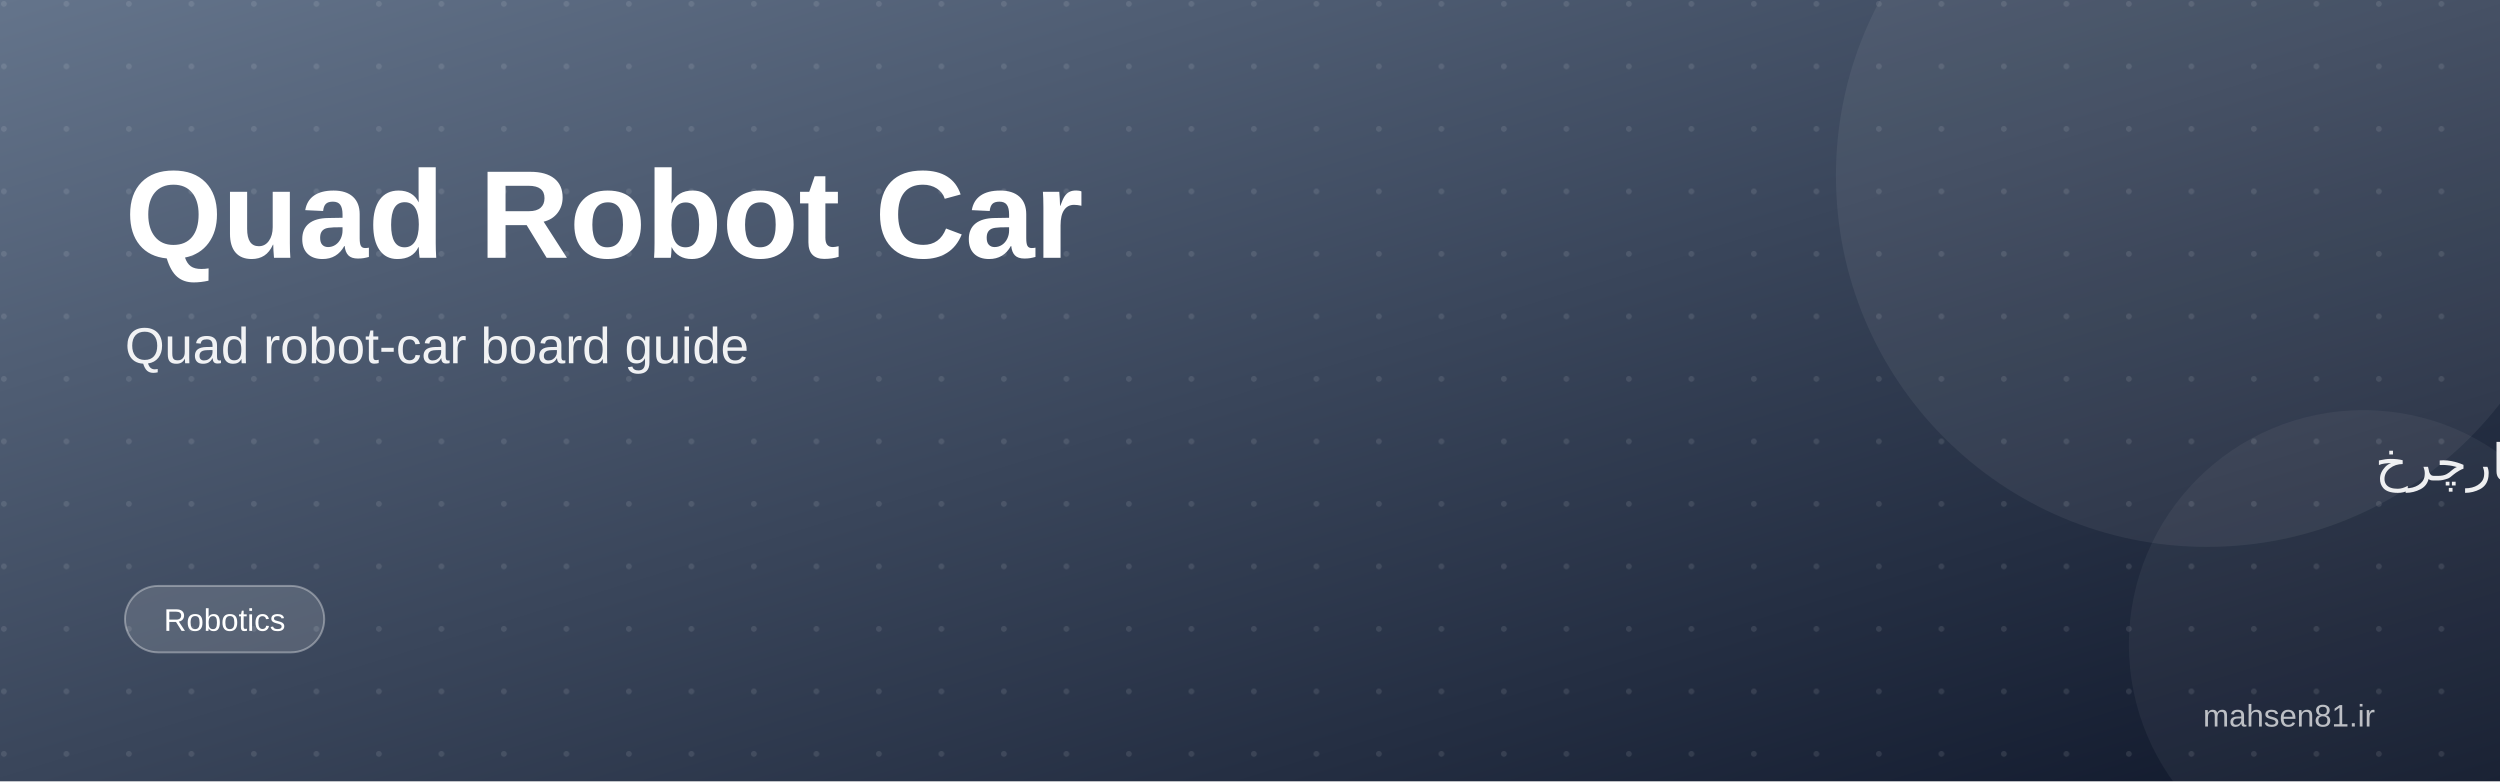
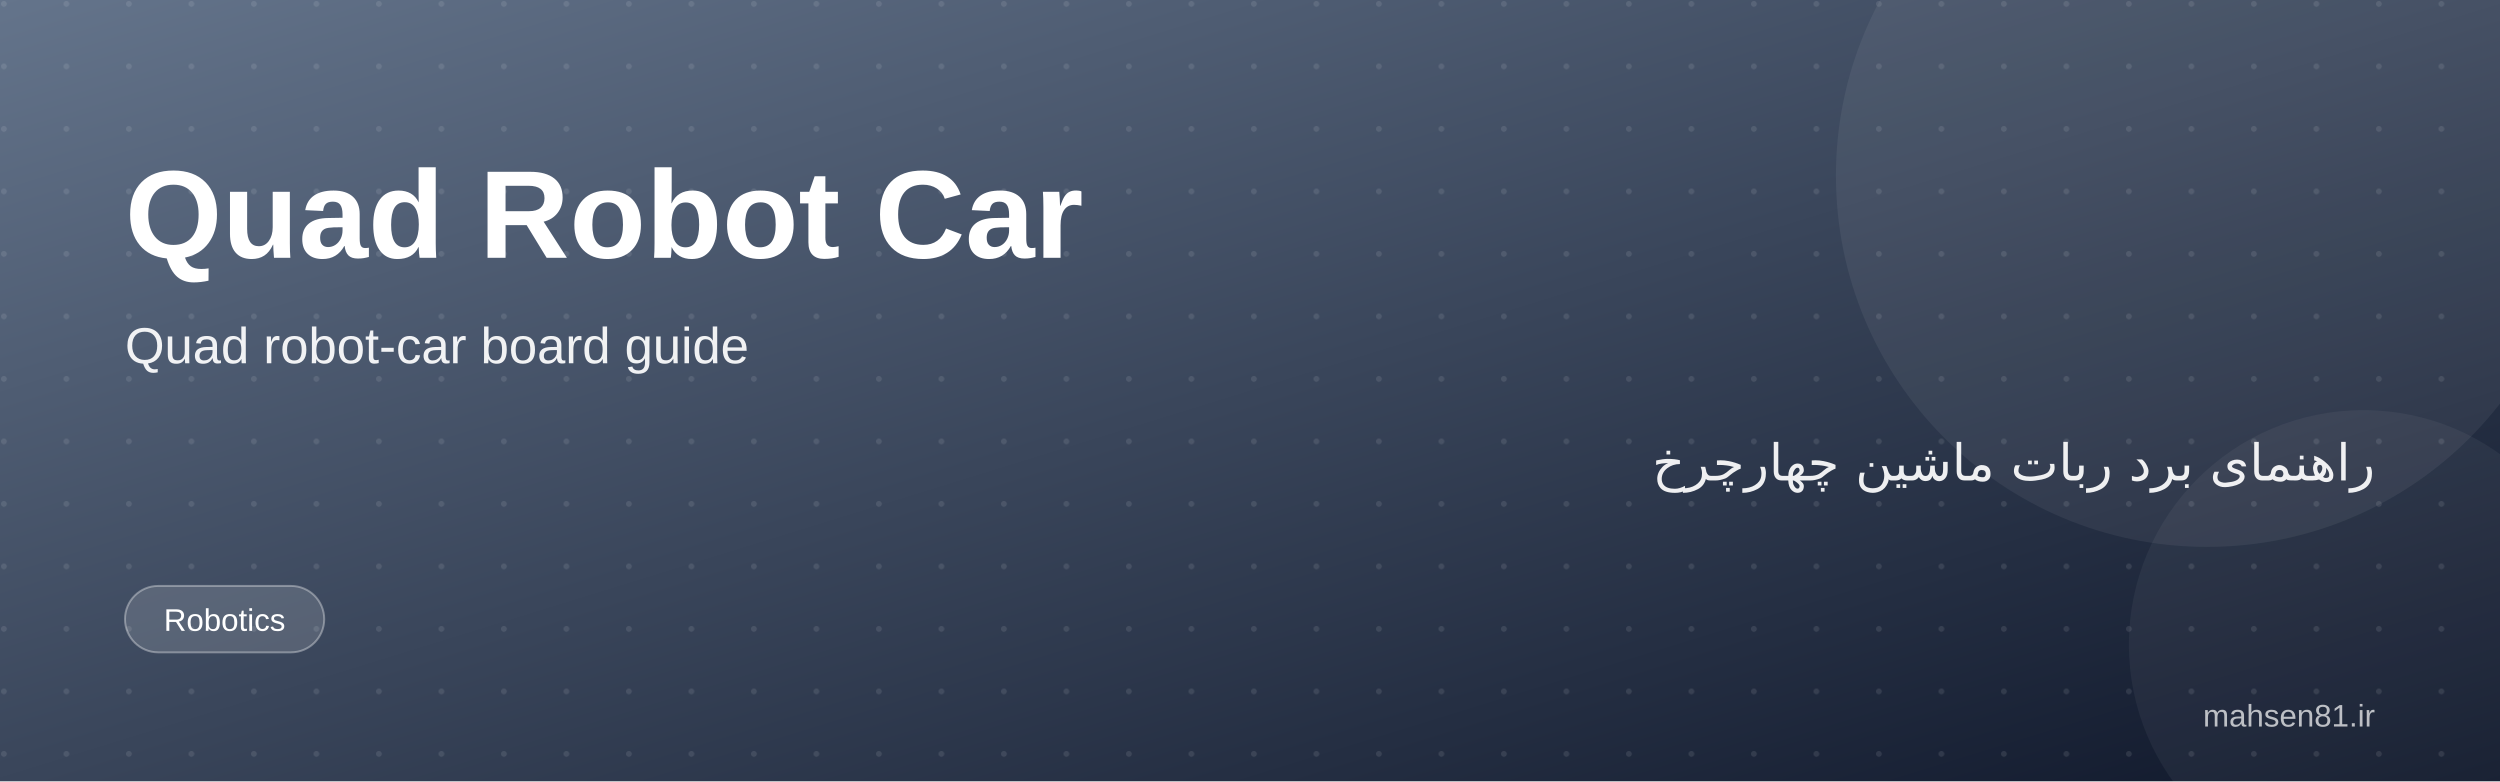
<svg xmlns="http://www.w3.org/2000/svg" width="1280" height="400" viewBox="0 0 1280 400">
  <defs>
    <linearGradient id="g" x1="0" y1="0" x2="1" y2="1">
      <stop offset="0" stop-color="#64748b" />
      <stop offset="1" stop-color="#0f172a" />
    </linearGradient>
    <pattern id="p" width="32" height="32" patternUnits="userSpaceOnUse">
      <circle cx="2" cy="2" r="1.5" fill="#fff" fill-opacity=".10" />
    </pattern>
  </defs>
  <rect width="1280" height="400" fill="url(#g)" />
  <rect width="1280" height="400" fill="url(#p)" />
  <circle cx="1130" cy="90" r="190" fill="#fff" fill-opacity=".06" />
  <circle cx="1210" cy="330" r="120" fill="#fff" fill-opacity=".05" />
  <text x="64" y="132" font-size="64" font-weight="700" fill="#fff" font-family="Segoe UI,Arial">Quad Robot Car</text>
  <text x="64" y="186" font-size="26" fill="#fff" fill-opacity=".92" font-family="Segoe UI,Arial">Quad robot-car board guide</text>
-   <text x="1216" y="246" font-size="26" fill="#fff" fill-opacity=".92" text-anchor="end" direction="rtl" font-family="Vazirmatn,Tahoma,Segoe UI">راهنمای برد ربات ماشین چهارچرخ</text>
+   <text x="1216" y="246" font-size="26" fill="#fff" fill-opacity=".92" text-anchor="start" direction="rtl" font-family="Vazirmatn,Tahoma,Segoe UI">راهنمای برد ربات ماشین چهارچرخ</text>
  <rect x="64" y="300" rx="17" width="102" height="34" fill="#ffffff" fill-opacity=".14" stroke="#fff" stroke-opacity=".35" />
  <text x="115.0" y="323" text-anchor="middle" font-size="16" fill="#fff" font-family="Segoe UI,Arial">Robotics</text>
  <text x="1216" y="372" font-size="16" fill="#fff" fill-opacity=".7" text-anchor="end" font-family="Segoe UI,Arial">mahsen81.ir</text>
</svg>
